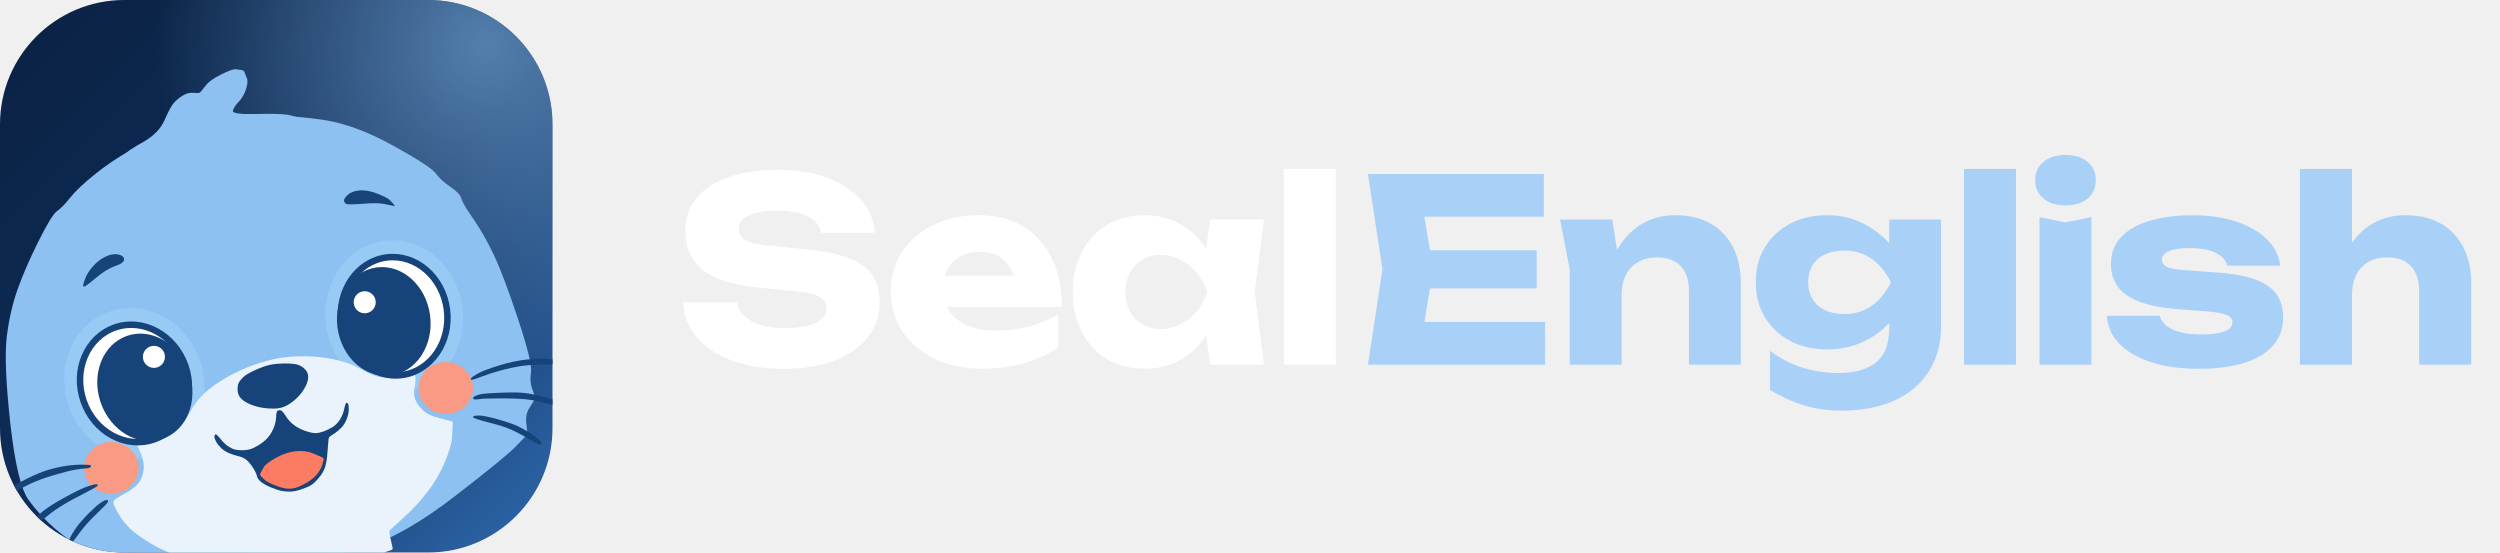
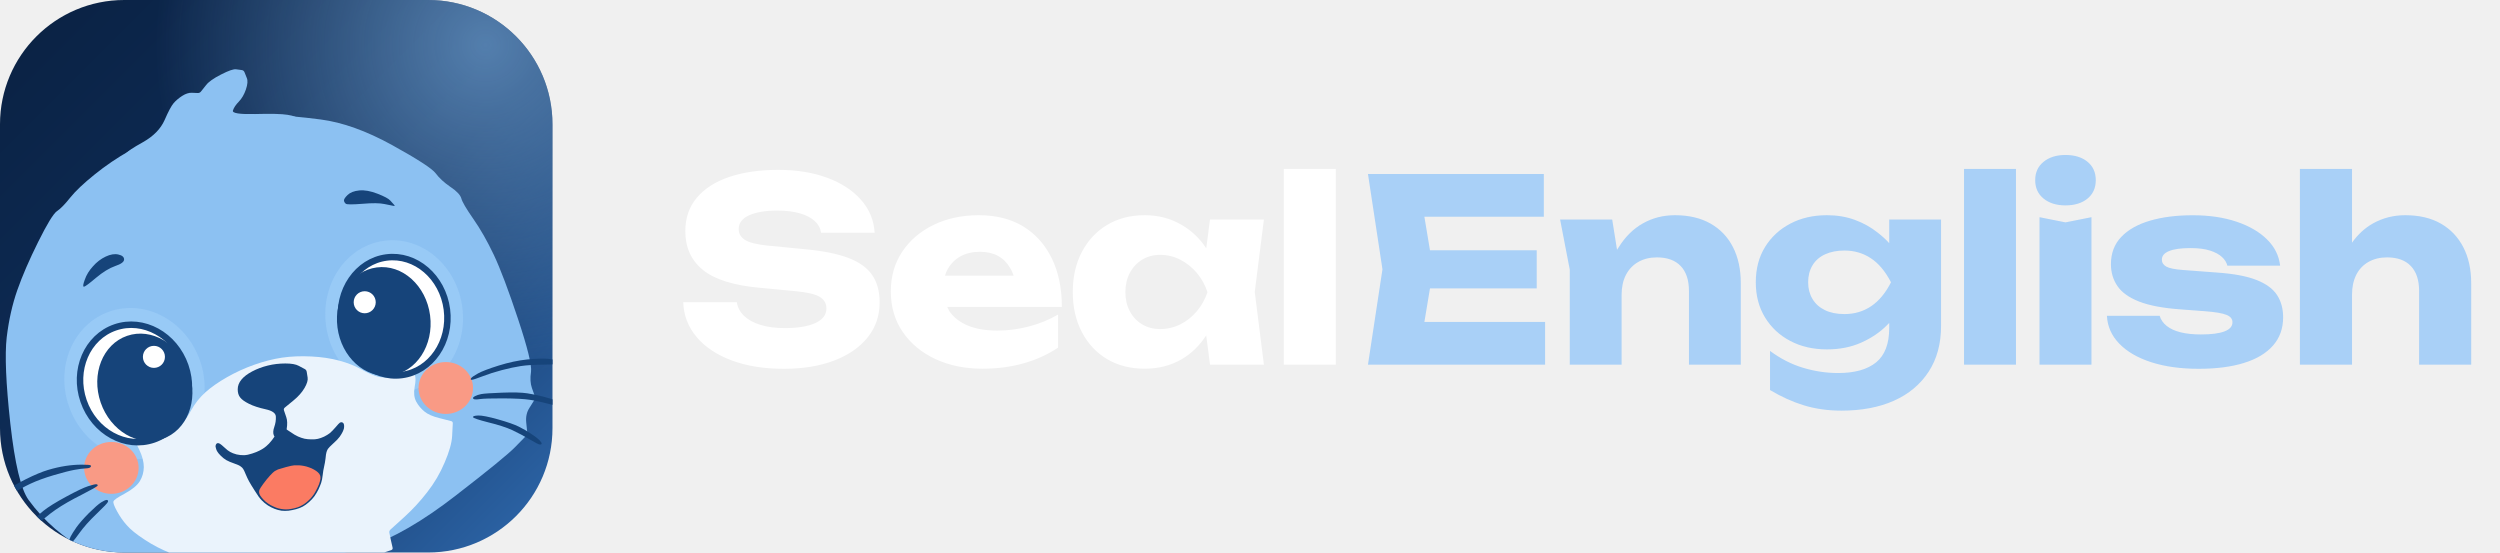
<svg xmlns="http://www.w3.org/2000/svg" viewBox="0 0 905 200" width="905" height="200">
  <svg viewBox="0 0 200 200" width="200" height="200">
    <defs>
      <linearGradient id="bgl" x1="0" y1="0" x2="1" y2="1">
        <stop offset="0" stop-color="#0a2142" />
        <stop offset=".55" stop-color="#0f2f5c" />
        <stop offset="1" stop-color="#2f69ad" />
      </linearGradient>
      <radialGradient id="gll" cx=".88" cy=".08" r=".6">
        <stop offset="0" stop-color="#8cc1f2" stop-opacity=".55" />
        <stop offset="1" stop-color="#8cc1f2" stop-opacity="0" />
      </radialGradient>
      <clipPath id="cl">
        <rect width="200" height="200" rx="45.0" />
      </clipPath>
    </defs>
    <g clip-path="url(#cl)">
      <rect width="200" height="200" fill="url(#bgl)" />
      <rect width="200" height="200" fill="url(#gll)" />
      <g transform="translate(-8.0 24.0) scale(0.46957) translate(-330 -160)">
        <path d="M578.7 215.1Q578.7 202.3 577.1 200.4Q575.5 198.5 568.7 197.4Q562 196.3 543.8 196.8Q525.6 197.2 526.6 194.1Q527.6 190.9 531.1 187.3Q534.6 183.7 536.6 177.9Q538.6 172 537.3 169Q536.1 165.9 535.5 164.5Q534.9 163.1 533.4 162.9Q531.9 162.7 529 162.3Q526.1 161.9 517.5 166.3Q508.8 170.7 505.9 174.5Q503 178.2 502 179.4Q501.1 180.6 499.6 180.6Q498.1 180.5 494.8 180.4Q491.5 180.3 487.5 182.8Q483.5 185.4 480.9 188.4Q478.3 191.4 473.9 201.5Q469.4 211.6 457.4 218.4Q445.3 225.1 443.7 227.7Q442.2 230.3 445.6 231.7Q449 233 511.9 232.8Q574.7 232.7 576.7 230.2Q578.8 227.8 578.7 215.1Z" fill="#8CC1F2" />
        <path d="M682.9 242.5Q678.8 237 649.1 220.6Q619.4 204.3 594.3 201Q569.3 197.8 567.5 198.8Q565.8 199.8 564 205.2Q562.1 210.5 558.6 212.5Q555 214.5 508.5 215.5Q462.1 216.6 447.3 224.9Q432.6 233.2 420 243.4Q407.3 253.6 401.2 261.2Q395.1 268.9 390.9 271.7Q386.8 274.6 376.5 295.3Q366.2 316 360.4 332.5Q354.6 349 352.2 369Q349.9 389 355 435.4Q360.2 481.9 369 494.2Q377.9 506.5 389.6 516.6Q401.3 526.7 410.8 530.7Q420.3 534.7 420.8 538.6Q421.3 542.5 422.4 543.1Q423.4 543.7 511.2 542.2Q599 540.6 629.5 530.7Q660 520.7 698.4 490.9Q736.8 461.2 744.2 453.5Q751.5 445.9 752.6 444.9Q753.6 443.8 753.5 442.3Q753.3 440.8 752.7 434.4Q752.1 428.1 755.2 423.3Q758.3 418.4 759.1 417.1Q759.9 415.9 759.4 414.5Q758.9 413.1 757.1 408Q755.3 402.9 756.4 395.6Q757.5 388.2 746.4 354.8Q735.3 321.4 727.7 305.3Q720.1 289.3 711.9 277.6Q703.7 265.8 702.7 261.9Q701.6 257.9 694.3 253Q687 248 682.9 242.5Z" fill="#8CC1F2" />
        <ellipse cx="450.7" cy="404.5" rx="53.5" ry="58.7" fill="#9ACBF7" opacity=".85" transform="rotate(-19 450.7 404.5)" />
        <ellipse cx="650.9" cy="352.7" rx="53" ry="58.7" fill="#9ACBF7" opacity=".85" transform="rotate(-7.4 650.9 352.7)" />
        <path d="M695.6 444.9Q696 436.8 696.1 435.3Q696.2 433.8 694.7 433.5Q693.3 433.1 685.7 431.2Q678 429.3 674.2 426.1Q670.3 422.9 667.9 418.5Q665.5 414 666.7 407.2Q668 400.4 666.8 398.2Q665.6 396.1 654.8 398.4Q644 400.7 638.5 399.3Q633 397.8 625.5 393.6Q618 389.4 608.5 386.9Q599 384.3 587 383.7Q575 383.1 564.5 384.6Q554 386.2 543 390.1Q532 394 522 399.7Q512 405.4 505.3 411.4Q498.7 417.4 494.4 425.2Q490.2 433 485.4 437.7Q480.7 442.4 472.8 445.5Q464.9 448.6 458.8 447.5Q452.7 446.5 451.2 446.2Q449.7 445.9 450.4 447.3Q451 448.6 454.5 455.8Q457.9 463 457.9 469Q457.8 475 454.8 479.9Q451.8 484.7 443.4 489.3Q434.9 493.8 434.5 495.5Q434 497.1 437.3 503.1Q440.5 509 444.8 513.8Q449 518.7 458.5 524.9Q468 531.2 478.8 535.4Q489.7 539.5 491.1 540Q492.5 540.6 492.8 542Q493.1 543.5 493.6 545.5Q494 547.5 494.3 549Q494.6 550.5 496.1 550.4Q497.6 550.4 550.3 549.3Q603 548.2 625.1 540.8Q647.1 533.5 648.6 533Q650 532.5 649.7 531.1Q649.3 529.6 648.4 525.4Q647.5 521.2 647.2 519.7Q646.9 518.3 648 517.2Q649.1 516.2 658.7 507.5Q668.4 498.7 676.4 488.3Q684.5 478 689.8 465.5Q695.2 453 695.6 444.9Z" fill="#EAF3FC" />
        <ellipse cx="432.9" cy="469.6" rx="21" ry="20" fill="#F99A85" />
        <ellipse cx="690.7" cy="408" rx="21" ry="20" fill="#F99A85" />
        <ellipse cx="450.7" cy="404.5" rx="41.5" ry="45.7" fill="#fff" stroke="#16447A" stroke-width="5" transform="rotate(-19 450.7 404.5)" />
        <ellipse cx="458.7" cy="407.5" rx="36" ry="42" fill="#16447A" transform="rotate(-19 458.7 407.5)" />
        <circle cx="465.7" cy="384" r="8.5" fill="#fff" />
        <ellipse cx="650.9" cy="352.7" rx="41" ry="45.7" fill="#fff" stroke="#16447A" stroke-width="5" transform="rotate(-7.4 650.9 352.7)" />
        <ellipse cx="642.9" cy="356.7" rx="36" ry="42" fill="#16447A" transform="rotate(-7.4 642.9 356.7)" />
        <circle cx="628.2" cy="341.9" r="8.5" fill="#fff" />
        <path d="M442.7 308.9Q442.7 306.1 438.3 305.1Q434 304.1 428.5 306.7Q423 309.3 418.7 314.2Q414.3 319 412.4 324.5Q410.4 329.9 411.7 329.9Q413 329.9 421 323.1Q429 316.4 435.8 314Q442.7 311.7 442.7 308.9Z" fill="#16447A" />
        <path d="M615 259.2Q612.1 262 612.2 263.5Q612.4 265 613.7 266Q615 266.9 626.5 266Q638 265 643.5 266.2Q648.9 267.3 650.4 267.6Q651.9 267.9 650.9 266.8Q649.9 265.7 647.9 263.5Q646 261.3 638 258.2Q630 255.1 624 255.7Q618 256.3 615 259.2Z" fill="#16447A" />
-         <path d="M615.9 424.5Q615.9 421 615.4 420.2Q614.9 419.4 614.2 419.4Q613.4 419.4 612.5 423.7Q611.7 428 609.3 432Q606.9 435.9 603.5 438.1Q600 440.2 596.5 441.5Q593 442.7 590.5 442.8Q588 442.9 583 441.3Q578 439.7 574 436.8Q570.1 434 567.4 429.7Q564.7 425.4 563.3 425.2Q562 425 561 425.5Q560.1 426.1 559.9 430.5Q559.7 435 557.7 439.5Q555.7 444 552.8 447Q550 449.9 546 452.3Q542 454.7 539.5 455.3Q537 456 533.5 456Q530 455.9 528 455.4Q526 454.9 523 453Q520 451 517 447.2Q513.9 443.4 513.2 443.7Q512.4 444.1 512.3 445.5Q512.3 447 513.7 449.5Q515.1 452 517.5 454.3Q520 456.7 523.5 458.2Q527 459.7 532 460.9Q536.9 462.1 540.8 467.6Q544.6 473.1 545 475.5Q545.4 478 548.2 480.3Q551 482.6 556 484.7Q561 486.7 564 487.3Q567 487.9 570.5 487.9Q574 487.9 579.5 486.1Q585 484.2 587.5 482.5Q590 480.7 592.8 477.3Q595.7 474 597.3 470Q598.9 466 599.5 457.5Q600.1 449.1 600.3 447.6Q600.4 446.1 601.6 445.2Q602.9 444.4 605.4 442.7Q608 440.9 610.3 438.5Q612.7 436 614.3 432Q615.9 428 615.9 424.5Z" fill="#16447A" />
-         <path d="M595.4 467.5Q596.1 465 596.5 463.5Q596.9 462.1 595.5 461.5Q594.1 460.9 588.6 458.5Q583 456.1 575.5 456.7Q568 457.3 560 461.7Q552 466.1 550.3 469.2Q548.6 472.4 547.8 473.7Q547.1 475 548.2 476Q549.3 477.1 551.1 478.8Q553 480.6 558 482.6Q563 484.7 566.5 485.3Q570 486 573.5 485.3Q577 484.7 583 481.3Q588.9 477.9 591.8 474Q594.7 470 595.4 467.5Z" fill="#FB7B63" />
-         <path d="M584.6 399.5Q584.6 396 582.3 393.7Q580 391.3 577 390.2Q574 389.1 567 389.1Q560 389.1 555 390.2Q550 391.3 543.5 394.3Q537 397.3 534.5 399.7Q532.1 402 531.1 404Q530.1 406 530.2 409.5Q530.3 413 532.2 415.3Q534 417.7 538 419.7Q542 421.7 547 422.8Q552 423.9 558 423.9Q564 423.9 568.5 421.3Q573 418.7 576.3 415.3Q579.7 412 582.2 407.5Q584.7 403 584.6 399.5Z" fill="#16447A" />
+         <path d="M611.8 435.2Q611.3 434.6 610.6 434.4Q609.9 434.3 609.1 434.7Q608.3 435.2 605.7 438.3Q603.1 441.3 601.3 442.8Q599.5 444.2 596.9 445.5Q594.3 446.7 592.1 447.2Q590 447.7 587.1 447.6Q584.3 447.6 581.8 447.1Q579.3 446.5 576.8 445.4Q574.3 444.3 570.9 441.9Q567.4 439.5 566.5 439.2Q565.5 439 564.7 439.1Q563.8 439.2 562.8 440Q561.7 440.8 559.2 444.7Q556.7 448.5 554.4 450.9Q552.1 453.2 550.6 454.2Q549.2 455.2 547 456.3Q544.9 457.4 541.5 458.5Q538 459.7 535.2 459.8Q532.4 459.9 529.4 459.2Q526.4 458.4 524.5 457.3Q522.6 456.3 520.1 453.9Q517.5 451.5 516.6 451Q515.6 450.5 515.1 450.5Q514.5 450.5 514 450.9Q513.6 451.3 513.4 451.9Q513.2 452.4 513.2 453.2Q513.3 454 513.7 455.1Q514 456.2 514.7 457.2Q515.3 458.3 517.3 460.3Q519.3 462.3 521.5 463.6Q523.8 464.9 527.6 466.2Q531.4 467.5 532.6 468.5Q533.9 469.4 534.5 470.4Q535.2 471.4 536.4 474.4Q537.7 477.5 539 479.9Q540.3 482.3 543.5 487.3Q546.6 492.4 548.8 494.6Q550.9 496.8 553.5 498.5Q556 500.1 558.8 501.2Q561.5 502.2 564.1 502.6Q566.7 502.9 569.5 502.6Q572.4 502.2 575.4 501.4Q578.3 500.6 580.5 499.4Q582.7 498.2 585.2 496Q587.7 493.8 589.4 491.5Q591.1 489.1 592.5 486.3Q593.8 483.5 594.6 481.2Q595.4 478.9 595.8 475.2Q596.2 471.5 596.9 468.6Q597.6 465.6 598 462.3Q598.3 458.9 598.7 457.6Q599 456.4 599.8 455Q600.7 453.7 604 450.7Q607.3 447.8 608.9 445.6Q610.5 443.3 611.2 441.8Q611.9 440.3 612.2 439.1Q612.4 437.9 612.3 436.8Q612.2 435.8 611.8 435.2Z" fill="#16447A" />
+         <path d="M593.8 475.3Q593.3 474.1 592.1 473Q590.9 471.9 589.1 470.9Q587.2 469.8 585.3 469.2Q583.5 468.5 581.4 468.1Q579.3 467.7 577.5 467.6Q575.7 467.5 574 467.6Q572.2 467.7 567.4 469Q562.6 470.3 561.3 470.8Q560 471.4 558.8 472.1Q557.7 472.8 555.2 475.5Q552.7 478.2 550 481.9Q547.4 485.5 547 486.6Q546.7 487.6 546.8 488.6Q546.9 489.6 547.7 491Q548.6 492.4 550.2 494.1Q551.8 495.8 553.6 497Q555.4 498.3 557.5 499.2Q559.5 500.2 561.6 500.8Q563.7 501.3 565.6 501.5Q567.6 501.7 569.6 501.5Q571.5 501.3 574 500.7Q576.5 500.1 578.2 499.3Q579.9 498.5 581.7 497.3Q583.5 496.1 585.1 494.5Q586.8 493 588 491.3Q589.3 489.7 590.6 487.2Q592 484.6 593 482.1Q593.9 479.5 594.1 477.9Q594.2 476.4 593.8 475.3Z" fill="#FB7B63" />
+         <path d="M577.3 390.9Q574 389.1 567 389.1Q560 389.1 553.5 390.7Q547 392.3 541.5 395.2Q536 398.1 533.2 401.5Q530.3 405 530.3 409Q530.3 413 532.2 415.3Q534 417.7 539 420.2Q544 422.7 551.8 424.4Q559.6 426.1 559.7 430.1Q559.9 434 558.5 438Q557.1 442 558.1 444.4Q559.1 446.9 563 446.4Q567 445.9 568 439.9Q569 434 567.7 430.4Q566.5 426.8 566 425.4Q565.5 424 566.6 423.1Q567.8 422.1 573.3 417.6Q578.9 413 581.8 408Q584.7 403 584.2 400Q583.8 397.1 583.5 395.6Q583.3 394.1 582 393.4Q580.7 392.7 577.3 390.9Z" fill="#16447A" />
        <path d="M430.3 495.7Q430.6 494.4 429.3 494.3Q428 494.3 425 496.2Q422 498.1 415.5 504.5Q409.1 511 405.9 515.5Q402.8 520 401.5 522.5Q400.3 525 400.3 526.3Q400.4 527.6 401.5 527.6Q402.7 527.6 407.9 520.3Q413.1 513 421.5 505Q429.9 497 430.3 495.7ZM422.3 483.3Q422.6 482.4 421.3 482.2Q420 482.1 415 483.7Q410 485.3 398 491.8Q386 498.3 380.5 502.7Q375 507.1 370 512Q365.1 517 361.7 521.5Q358.3 526 357.4 528.5Q356.4 530.9 357.2 531.4Q358 531.9 358.8 531.4Q359.7 530.9 362.4 527.5Q365.1 524 373.5 515.7Q382 507.3 390 501.8Q398 496.3 410 490.3Q421.9 484.2 422.3 483.3ZM416.8 469Q417.6 468.1 416.8 467.6Q416 467.1 410 467.1Q404 467.1 397.5 468.1Q391 469.1 384 471.2Q377 473.3 367 478.3Q357 483.3 350.5 488.2Q344.1 493.1 343.7 494.4Q343.4 495.7 344.7 496.1Q346 496.6 354.5 490.9Q363 485.3 370.5 481.8Q378 478.3 388.5 475.2Q399 472.1 404.5 471.1Q410 470.1 413 470Q416 469.9 416.8 469Z" fill="#16447A" />
        <path d="M715.7 429.2Q711.4 429.4 711.7 430.5Q712.1 431.6 723.5 434.5Q735 437.3 742 440.5Q749 443.8 755.5 447.7Q762 451.6 763.3 451.6Q764.6 451.6 764.6 450.8Q764.6 450 762.8 448.1Q761 446.3 756.5 443.3Q752 440.3 747 437.8Q742 435.3 731 432.2Q720 429.1 715.7 429.2ZM713.2 414.3Q711.4 415.3 711.7 416Q712.1 416.6 713 416.8Q714 417 717.5 416.5Q721 416 735 416Q749 416.1 755.5 417.1Q762 418.1 769 420Q776 421.9 777.3 421.4Q778.6 420.9 777.8 419.6Q777 418.4 774.5 417.3Q772 416.3 766 414.7Q760 413.1 753.5 412.1Q747 411.1 734 411.6Q721 412.1 718 412.7Q715 413.3 713.2 414.3ZM777.4 389Q777.9 388.1 776.5 387.1Q775 386.1 769.5 385.5Q764 385 753.5 386Q743 387.1 731.5 390.7Q720 394.3 715.5 396.8Q711 399.3 710.2 400.5Q709.4 401.6 710.7 401.7Q712 401.7 719 399Q726 396.3 734 394.2Q742 392.1 748.5 391.1Q755 390.1 766 390Q776.9 389.9 777.4 389Z" fill="#16447A" />
      </g>
    </g>
  </svg>
  <path d="M247.33 109.386H266.724Q267.165 112.257 269.373 114.364Q271.581 116.471 275.317 117.621Q279.052 118.771 284.094 118.771Q291.122 118.771 295.143 116.949Q299.163 115.127 299.163 111.65Q299.163 109.037 296.863 107.537Q294.563 106.038 288.031 105.412L275.225 104.197Q260.891 102.928 254.488 97.739Q248.085 92.55 248.085 83.682Q248.085 76.506 252.262 71.556Q256.438 66.606 264.01 64.049Q271.582 61.491 281.738 61.491Q291.693 61.491 299.393 64.334Q307.093 67.177 311.647 72.292Q316.201 77.407 316.625 84.252H297.231Q296.882 81.786 294.922 80.001Q292.962 78.217 289.54 77.223Q286.118 76.229 281.352 76.229Q274.93 76.229 271.167 77.941Q267.405 79.652 267.405 82.946Q267.405 85.356 269.622 86.81Q271.839 88.263 277.745 88.889L291.509 90.232Q301.298 91.134 307.204 93.406Q313.11 95.679 315.769 99.616Q318.428 103.554 318.428 109.478Q318.428 116.71 314.104 122.119Q309.78 127.529 301.969 130.519Q294.158 133.509 283.744 133.509Q273.035 133.509 264.921 130.491Q256.806 127.474 252.197 122.027Q247.588 116.581 247.33 109.386Z M355.688 133.472Q346.12 133.472 338.622 129.976Q331.124 126.48 326.8 120.178Q322.476 113.876 322.476 105.504Q322.476 97.316 326.616 91.106Q330.756 84.896 337.978 81.4Q345.2 77.904 354.308 77.904Q363.784 77.904 370.454 81.998Q377.124 86.092 380.758 93.544Q384.392 100.996 384.392 111.116H342.9Q343.268 111.852 343.636 112.588Q345.936 115.992 350.306 117.832Q354.676 119.672 361.024 119.672Q366.82 119.672 372.57 118.154Q378.32 116.636 383.012 113.876V125.836Q377.584 129.516 370.638 131.494Q363.692 133.472 355.688 133.472ZM342.072 99.8H366.912Q366.452 98.236 365.624 96.948Q363.968 94.096 361.254 92.624Q358.54 91.152 354.768 91.152Q350.628 91.152 347.684 92.808Q344.74 94.464 343.084 97.408Q342.44 98.512 342.072 99.8Z M438.028 132.0 436.648 121.42Q433.06 126.94 427.724 130.068Q421.836 133.472 414.384 133.472Q406.656 133.472 400.814 130.022Q394.972 126.572 391.66 120.27Q388.348 113.968 388.348 105.78Q388.348 97.408 391.66 91.152Q394.972 84.896 400.814 81.4Q406.656 77.904 414.384 77.904Q421.836 77.904 427.724 81.4Q433.06 84.436 436.648 89.864L438.028 79.468H457.532L454.22 105.688L457.532 132.0ZM407.392 105.78Q407.392 109.644 409.002 112.68Q410.612 115.716 413.464 117.418Q416.316 119.12 419.996 119.12Q423.86 119.12 427.264 117.418Q430.668 115.716 433.244 112.68Q435.82 109.644 437.108 105.78Q435.82 101.824 433.244 98.788Q430.668 95.752 427.264 94.004Q423.86 92.256 419.996 92.256Q416.316 92.256 413.464 94.004Q410.612 95.752 409.002 98.788Q407.392 101.824 407.392 105.78Z M464.745 61.16H483.549V132.0H464.745Z" fill="#ffffff" />
  <path d="M556.292 90.6V104.4H517.652L515.628 116.544H559.328V132.0H495.204L500.448 97.5L495.204 63.0H558.868V78.456H515.628L517.652 90.6Z M564.756 79.468H583.616L585.364 90.416Q585.64 89.956 585.916 89.588Q589.504 83.792 594.748 80.848Q599.992 77.904 606.34 77.904Q613.884 77.904 619.22 80.94Q624.556 83.976 627.362 89.496Q630.168 95.016 630.168 102.56V132.0H611.4V105.32Q611.4 99.432 608.41 96.304Q605.42 93.176 599.808 93.176Q595.944 93.176 593.046 94.832Q590.148 96.488 588.584 99.524Q587.02 102.56 587.02 106.7V132.0H568.252V97.592Z M683.896 118.752V116.912Q683.436 117.372 682.976 117.832Q679.204 121.604 673.73 124.042Q668.256 126.48 661.356 126.48Q653.904 126.48 648.108 123.444Q642.312 120.408 638.954 114.934Q635.596 109.46 635.596 102.192Q635.596 94.832 638.954 89.404Q642.312 83.976 648.108 80.94Q653.904 77.904 661.356 77.904Q666.876 77.904 671.476 79.606Q676.076 81.308 679.664 84.16Q682.056 86.0 683.896 88.024V79.468H702.664V118.016Q702.664 127.676 698.156 134.576Q693.648 141.476 685.598 145.064Q677.548 148.652 666.6 148.652Q659.332 148.652 653.122 146.766Q646.912 144.88 640.748 141.2V127.032Q646.452 131.264 652.754 133.15Q659.056 135.036 665.404 135.036Q674.42 135.036 679.158 131.172Q683.896 127.308 683.896 118.752ZM667.704 113.692Q673.132 113.692 677.364 110.84Q681.596 107.988 684.54 102.192Q681.504 96.304 677.272 93.498Q673.04 90.692 667.704 90.692Q663.656 90.692 660.666 92.072Q657.676 93.452 656.112 96.074Q654.548 98.696 654.548 102.192Q654.548 105.596 656.112 108.218Q657.676 110.84 660.62 112.266Q663.564 113.692 667.704 113.692Z M710.981 61.16H729.785V132.0H710.981Z M738.305 78.622 747.707 80.498 757.109 78.622V132.0H738.305ZM747.687 74.353Q742.813 74.353 739.777 71.887Q736.741 69.422 736.741 65.226Q736.741 61.031 739.777 58.566Q742.813 56.1 747.687 56.1Q752.693 56.1 755.683 58.566Q758.673 61.031 758.673 65.226Q758.673 69.422 755.683 71.887Q752.693 74.353 747.687 74.353Z M826.496 114.851Q826.496 120.923 822.834 125.091Q819.173 129.258 812.337 131.384Q805.501 133.509 795.934 133.509Q786.09 133.509 778.702 131.108Q771.314 128.706 767.147 124.373Q762.979 120.04 762.703 114.318H781.802Q782.409 116.434 784.323 117.97Q786.237 119.506 789.355 120.289Q792.474 121.071 796.743 121.071Q802.374 121.071 805.262 119.967Q808.151 118.862 808.151 116.673Q808.151 114.851 805.98 113.977Q803.809 113.103 798.418 112.68L789.144 111.981Q779.815 111.3 774.341 109.156Q768.867 107.013 766.512 103.554Q764.157 100.094 764.157 95.642Q764.157 89.698 767.883 85.779Q771.609 81.86 778.27 79.891Q784.93 77.922 793.799 77.922Q802.668 77.922 809.568 80.232Q816.468 82.541 820.626 86.626Q824.785 90.71 825.41 96.175H806.311Q805.888 94.446 804.342 93.02Q802.797 91.594 800.018 90.701Q797.24 89.809 792.934 89.809Q787.819 89.809 785.206 90.885Q782.593 91.962 782.593 93.967Q782.593 95.605 784.194 96.506Q785.795 97.408 790.285 97.739L802.502 98.659Q811.629 99.285 816.863 101.355Q822.098 103.425 824.297 106.81Q826.496 110.196 826.496 114.851Z M832.568 61.16H851.428V87.84Q854.648 83.332 859.064 80.848Q864.4 77.904 870.656 77.904Q878.292 77.904 883.582 80.94Q888.872 83.976 891.724 89.496Q894.576 95.016 894.576 102.56V132.0H875.716V105.32Q875.716 99.432 872.726 96.304Q869.736 93.176 864.124 93.176Q860.26 93.176 857.362 94.832Q854.464 96.488 852.946 99.524Q851.428 102.56 851.428 106.7V132.0H832.568Z" fill="#a9d0f7" />
</svg>
